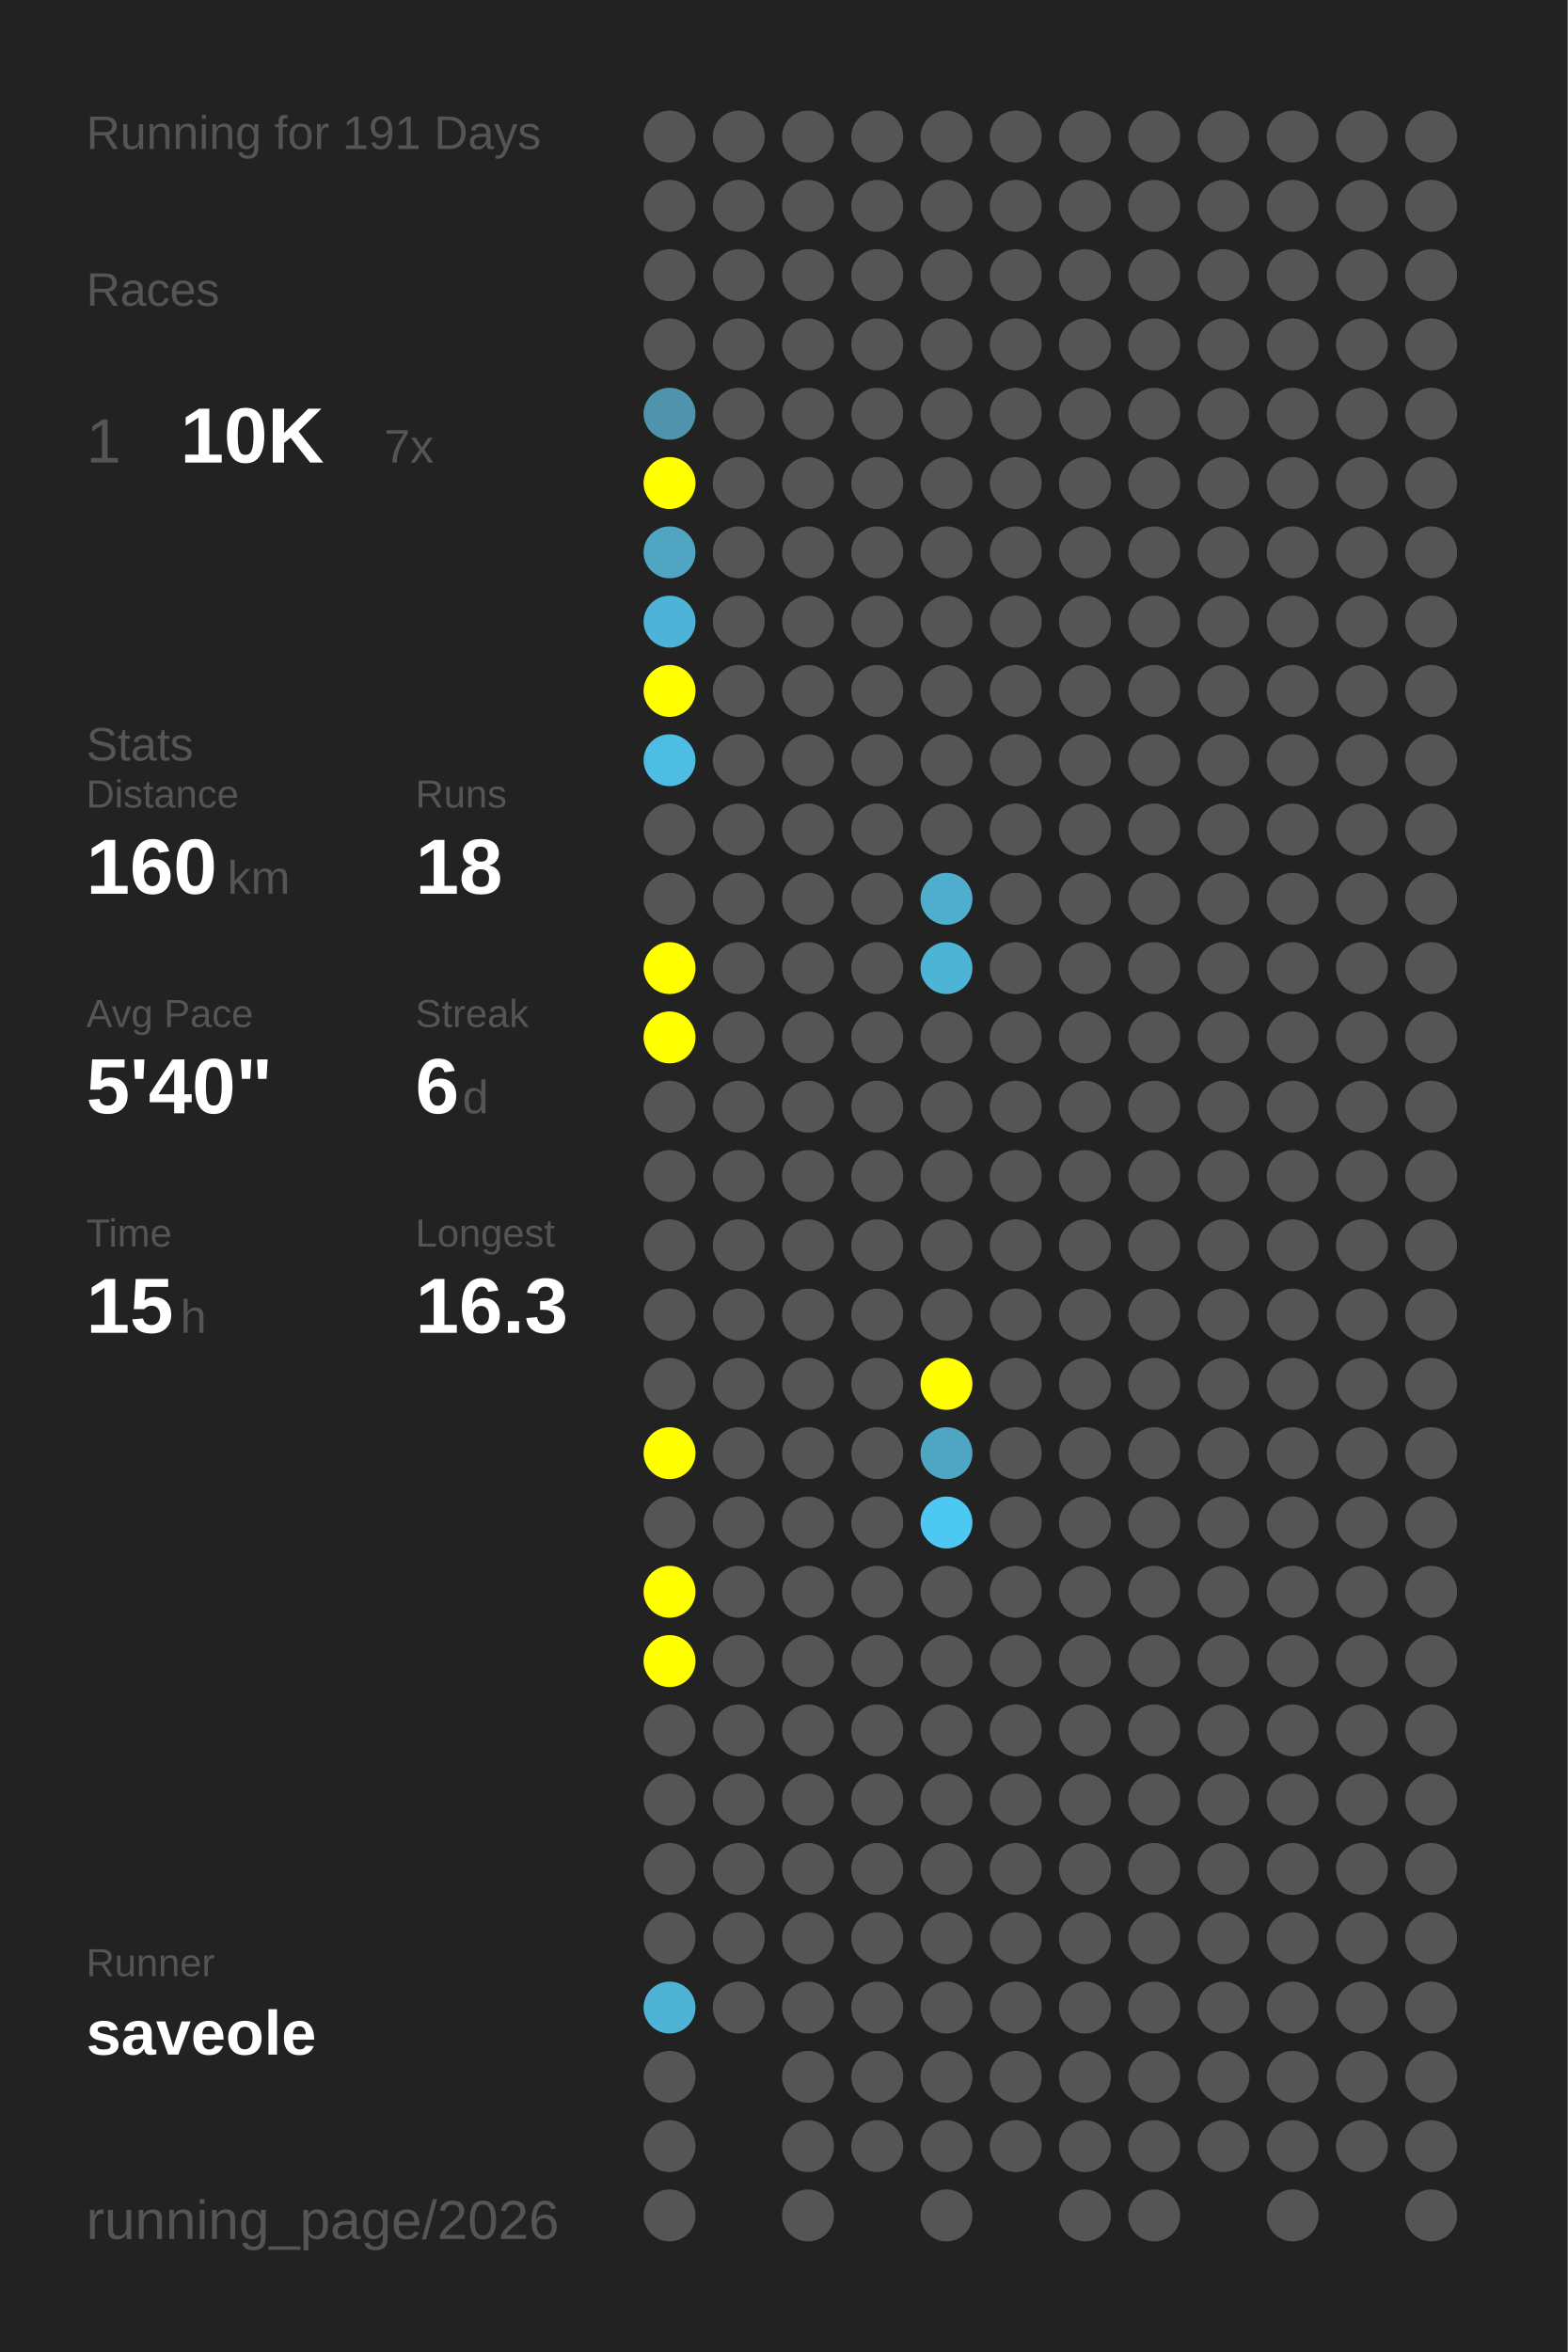
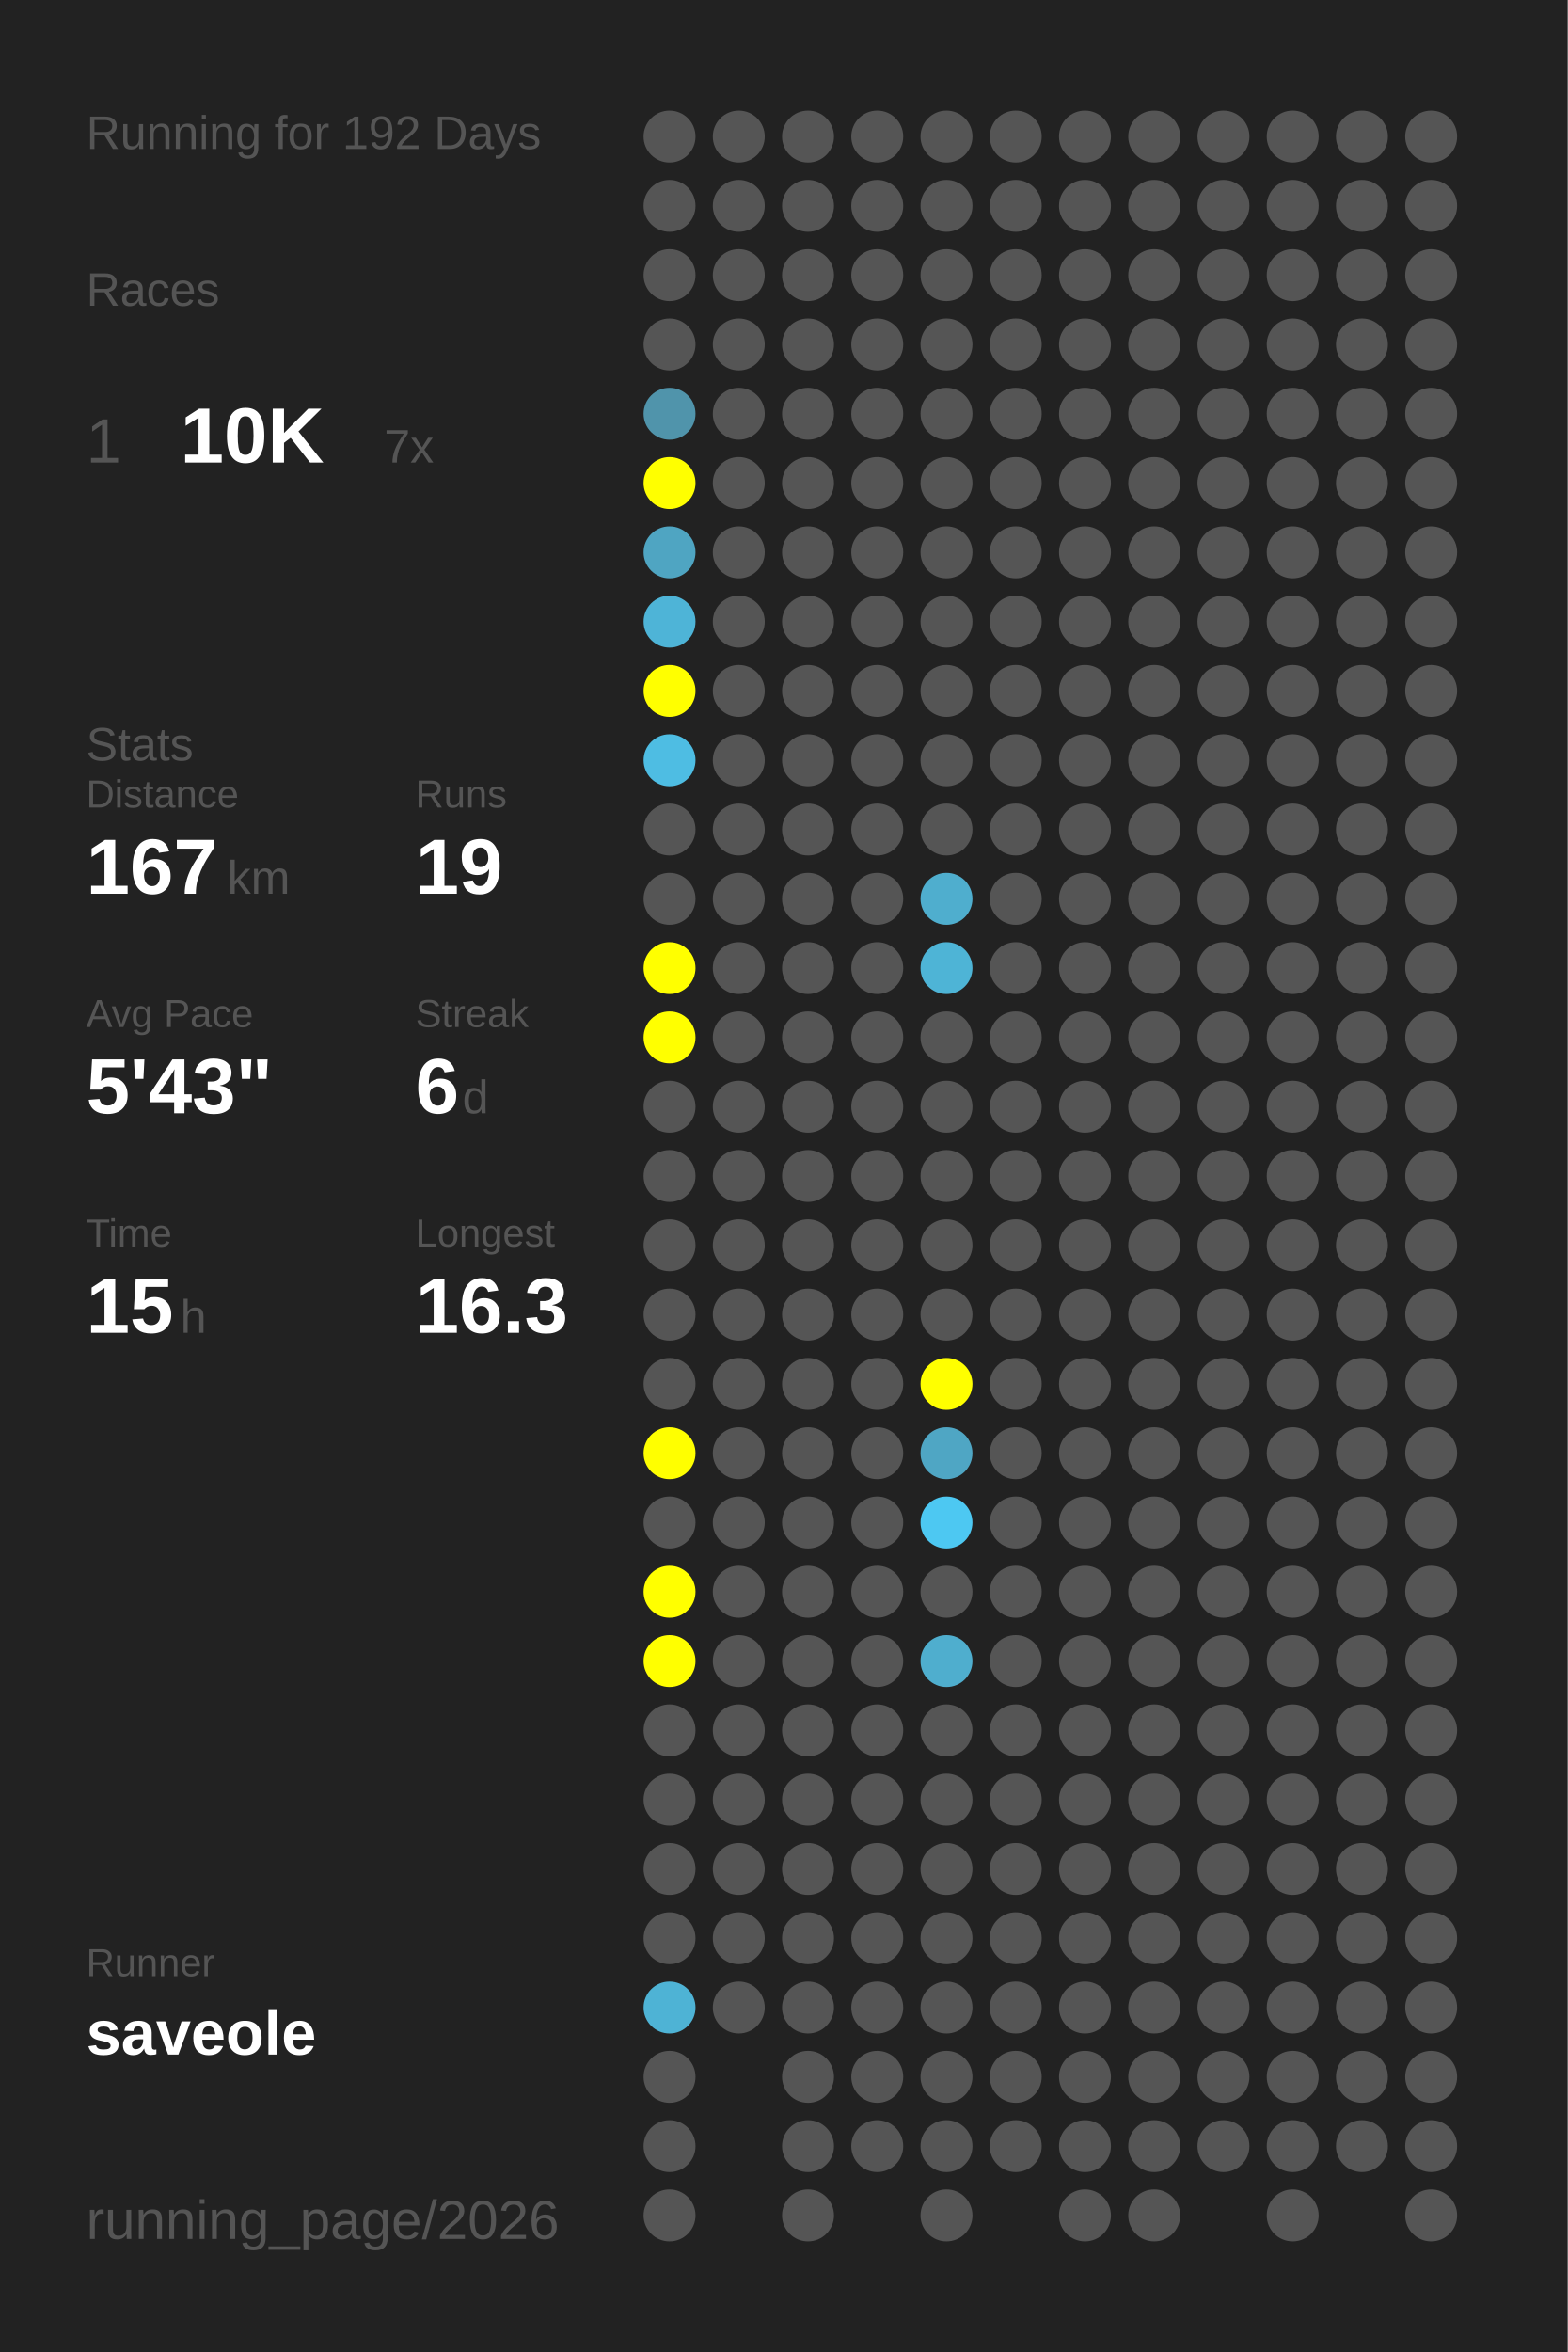
<svg xmlns="http://www.w3.org/2000/svg" baseProfile="full" height="300mm" version="1.1" viewBox="0,0,200,300" width="200mm">
  <defs />
  <rect fill="#222222" height="300" width="200" x="0" y="0" />
-   <text fill="#555555" style="font-size:6px; font-family:Arial;" x="11" y="19">Running for 191 Days</text>
+   <text fill="#555555" style="font-size:6px; font-family:Arial;" x="11" y="19">Running for 192 Days</text>
  <text fill="#555555" style="font-size:6px; font-family:Arial;" x="11" y="39">Races</text>
  <text fill="#555555" style="font-size:8px; font-family:Arial;" x="11" y="59">1</text>
  <text fill="#FFFFFF" style="font-size:10px; font-family:Arial; font-weight:bold;" x="23" y="59">10K</text>
  <text fill="#555555" style="font-size:6px; font-family:Arial;" x="49" y="59">7x</text>
  <text fill="#555555" style="font-size:6px; font-family:Arial;" x="11" y="97">Stats</text>
  <text fill="#555555" style="font-size:5px; font-family:Arial;" x="11" y="103">Distance</text>
-   <text fill="#FFFFFF" style="font-size:10px; font-family:Arial; font-weight:bold;" x="11" y="114">160</text>
+   <text fill="#FFFFFF" style="font-size:10px; font-family:Arial; font-weight:bold;" x="11" y="114">167</text>
  <text fill="#555555" style="font-size:6px; font-family:Arial;" x="29" y="114">km</text>
  <text fill="#555555" style="font-size:5px; font-family:Arial;" x="53" y="103">Runs</text>
-   <text fill="#FFFFFF" style="font-size:10px; font-family:Arial; font-weight:bold;" x="53" y="114">18</text>
+   <text fill="#FFFFFF" style="font-size:10px; font-family:Arial; font-weight:bold;" x="53" y="114">19</text>
  <text fill="#555555" style="font-size:5px; font-family:Arial;" x="11" y="131">Avg Pace</text>
-   <text fill="#FFFFFF" style="font-size:10px; font-family:Arial; font-weight:bold;" x="11" y="142">5'40"</text>
+   <text fill="#FFFFFF" style="font-size:10px; font-family:Arial; font-weight:bold;" x="11" y="142">5'43"</text>
  <text fill="#555555" style="font-size:5px; font-family:Arial;" x="53" y="131">Streak</text>
  <text fill="#FFFFFF" style="font-size:10px; font-family:Arial; font-weight:bold;" x="53" y="142">6</text>
  <text fill="#555555" style="font-size:6px; font-family:Arial;" x="59" y="142">d</text>
  <text fill="#555555" style="font-size:5px; font-family:Arial;" x="11" y="159">Time</text>
  <text fill="#FFFFFF" style="font-size:10px; font-family:Arial; font-weight:bold;" x="11" y="170">15</text>
  <text fill="#555555" style="font-size:6px; font-family:Arial;" x="23" y="170">h</text>
  <text fill="#555555" style="font-size:5px; font-family:Arial;" x="53" y="159">Longest</text>
  <text fill="#FFFFFF" style="font-size:10px; font-family:Arial; font-weight:bold;" x="53" y="170">16.3</text>
  <text fill="#555555" style="font-size:5px; font-family:Arial;" x="11" y="252.065">Runner</text>
  <text fill="#FFFFFF" style="font-size:8px; font-family:Arial; font-weight:bold;" x="11" y="262.065">saveole</text>
  <text fill="#555555" style="font-size:7px; font-family:Arial;" x="11" y="285.581">running_page/2026</text>
  <circle cx="85.417" cy="17.419" fill="#555555" r="3.312" />
  <circle cx="85.417" cy="26.258" fill="#555555" r="3.312" />
  <circle cx="85.417" cy="35.097" fill="#555555" r="3.312" />
  <circle cx="85.417" cy="43.935" fill="#555555" r="3.312" />
  <circle cx="85.417" cy="52.774" fill="#5094ab" r="3.312" />
  <circle cx="85.417" cy="61.613" fill="#FFFF00" r="3.312" />
  <circle cx="85.417" cy="70.452" fill="#4fa5c2" r="3.312" />
  <circle cx="85.417" cy="79.29" fill="#4eb4d7" r="3.312" />
  <circle cx="85.417" cy="88.129" fill="#FFFF00" r="3.312" />
  <circle cx="85.417" cy="96.968" fill="#4ebde3" r="3.312" />
  <circle cx="85.417" cy="105.806" fill="#555555" r="3.312" />
  <circle cx="85.417" cy="114.645" fill="#555555" r="3.312" />
  <circle cx="85.417" cy="123.484" fill="#FFFF00" r="3.312" />
  <circle cx="85.417" cy="132.323" fill="#FFFF00" r="3.312" />
  <circle cx="85.417" cy="141.161" fill="#555555" r="3.312" />
  <circle cx="85.417" cy="150" fill="#555555" r="3.312" />
  <circle cx="85.417" cy="158.839" fill="#555555" r="3.312" />
  <circle cx="85.417" cy="167.677" fill="#555555" r="3.312" />
  <circle cx="85.417" cy="176.516" fill="#555555" r="3.312" />
  <circle cx="85.417" cy="185.355" fill="#FFFF00" r="3.312" />
  <circle cx="85.417" cy="194.194" fill="#555555" r="3.312" />
  <circle cx="85.417" cy="203.032" fill="#FFFF00" r="3.312" />
  <circle cx="85.417" cy="211.871" fill="#FFFF00" r="3.312" />
  <circle cx="85.417" cy="220.71" fill="#555555" r="3.312" />
  <circle cx="85.417" cy="229.548" fill="#555555" r="3.312" />
  <circle cx="85.417" cy="238.387" fill="#555555" r="3.312" />
  <circle cx="85.417" cy="247.226" fill="#555555" r="3.312" />
  <circle cx="85.417" cy="256.065" fill="#4eb3d5" r="3.312" />
  <circle cx="85.417" cy="264.903" fill="#555555" r="3.312" />
  <circle cx="85.417" cy="273.742" fill="#555555" r="3.312" />
  <circle cx="85.417" cy="282.581" fill="#555555" r="3.312" />
  <circle cx="94.25" cy="17.419" fill="#555555" r="3.312" />
  <circle cx="94.25" cy="26.258" fill="#555555" r="3.312" />
  <circle cx="94.25" cy="35.097" fill="#555555" r="3.312" />
  <circle cx="94.25" cy="43.935" fill="#555555" r="3.312" />
  <circle cx="94.25" cy="52.774" fill="#555555" r="3.312" />
  <circle cx="94.25" cy="61.613" fill="#555555" r="3.312" />
  <circle cx="94.25" cy="70.452" fill="#555555" r="3.312" />
  <circle cx="94.25" cy="79.29" fill="#555555" r="3.312" />
  <circle cx="94.25" cy="88.129" fill="#555555" r="3.312" />
  <circle cx="94.25" cy="96.968" fill="#555555" r="3.312" />
  <circle cx="94.25" cy="105.806" fill="#555555" r="3.312" />
  <circle cx="94.25" cy="114.645" fill="#555555" r="3.312" />
  <circle cx="94.25" cy="123.484" fill="#555555" r="3.312" />
  <circle cx="94.25" cy="132.323" fill="#555555" r="3.312" />
  <circle cx="94.25" cy="141.161" fill="#555555" r="3.312" />
  <circle cx="94.25" cy="150" fill="#555555" r="3.312" />
  <circle cx="94.25" cy="158.839" fill="#555555" r="3.312" />
  <circle cx="94.25" cy="167.677" fill="#555555" r="3.312" />
  <circle cx="94.25" cy="176.516" fill="#555555" r="3.312" />
  <circle cx="94.25" cy="185.355" fill="#555555" r="3.312" />
  <circle cx="94.25" cy="194.194" fill="#555555" r="3.312" />
  <circle cx="94.25" cy="203.032" fill="#555555" r="3.312" />
  <circle cx="94.25" cy="211.871" fill="#555555" r="3.312" />
  <circle cx="94.25" cy="220.71" fill="#555555" r="3.312" />
  <circle cx="94.25" cy="229.548" fill="#555555" r="3.312" />
  <circle cx="94.25" cy="238.387" fill="#555555" r="3.312" />
  <circle cx="94.25" cy="247.226" fill="#555555" r="3.312" />
  <circle cx="94.25" cy="256.065" fill="#555555" r="3.312" />
  <circle cx="103.083" cy="17.419" fill="#555555" r="3.312" />
  <circle cx="103.083" cy="26.258" fill="#555555" r="3.312" />
  <circle cx="103.083" cy="35.097" fill="#555555" r="3.312" />
  <circle cx="103.083" cy="43.935" fill="#555555" r="3.312" />
  <circle cx="103.083" cy="52.774" fill="#555555" r="3.312" />
  <circle cx="103.083" cy="61.613" fill="#555555" r="3.312" />
  <circle cx="103.083" cy="70.452" fill="#555555" r="3.312" />
  <circle cx="103.083" cy="79.29" fill="#555555" r="3.312" />
  <circle cx="103.083" cy="88.129" fill="#555555" r="3.312" />
  <circle cx="103.083" cy="96.968" fill="#555555" r="3.312" />
  <circle cx="103.083" cy="105.806" fill="#555555" r="3.312" />
  <circle cx="103.083" cy="114.645" fill="#555555" r="3.312" />
  <circle cx="103.083" cy="123.484" fill="#555555" r="3.312" />
  <circle cx="103.083" cy="132.323" fill="#555555" r="3.312" />
  <circle cx="103.083" cy="141.161" fill="#555555" r="3.312" />
  <circle cx="103.083" cy="150" fill="#555555" r="3.312" />
  <circle cx="103.083" cy="158.839" fill="#555555" r="3.312" />
  <circle cx="103.083" cy="167.677" fill="#555555" r="3.312" />
  <circle cx="103.083" cy="176.516" fill="#555555" r="3.312" />
  <circle cx="103.083" cy="185.355" fill="#555555" r="3.312" />
  <circle cx="103.083" cy="194.194" fill="#555555" r="3.312" />
  <circle cx="103.083" cy="203.032" fill="#555555" r="3.312" />
  <circle cx="103.083" cy="211.871" fill="#555555" r="3.312" />
  <circle cx="103.083" cy="220.71" fill="#555555" r="3.312" />
  <circle cx="103.083" cy="229.548" fill="#555555" r="3.312" />
  <circle cx="103.083" cy="238.387" fill="#555555" r="3.312" />
  <circle cx="103.083" cy="247.226" fill="#555555" r="3.312" />
  <circle cx="103.083" cy="256.065" fill="#555555" r="3.312" />
  <circle cx="103.083" cy="264.903" fill="#555555" r="3.312" />
  <circle cx="103.083" cy="273.742" fill="#555555" r="3.312" />
  <circle cx="103.083" cy="282.581" fill="#555555" r="3.312" />
  <circle cx="111.917" cy="17.419" fill="#555555" r="3.312" />
  <circle cx="111.917" cy="26.258" fill="#555555" r="3.312" />
  <circle cx="111.917" cy="35.097" fill="#555555" r="3.312" />
  <circle cx="111.917" cy="43.935" fill="#555555" r="3.312" />
  <circle cx="111.917" cy="52.774" fill="#555555" r="3.312" />
  <circle cx="111.917" cy="61.613" fill="#555555" r="3.312" />
  <circle cx="111.917" cy="70.452" fill="#555555" r="3.312" />
  <circle cx="111.917" cy="79.29" fill="#555555" r="3.312" />
  <circle cx="111.917" cy="88.129" fill="#555555" r="3.312" />
  <circle cx="111.917" cy="96.968" fill="#555555" r="3.312" />
  <circle cx="111.917" cy="105.806" fill="#555555" r="3.312" />
  <circle cx="111.917" cy="114.645" fill="#555555" r="3.312" />
  <circle cx="111.917" cy="123.484" fill="#555555" r="3.312" />
  <circle cx="111.917" cy="132.323" fill="#555555" r="3.312" />
  <circle cx="111.917" cy="141.161" fill="#555555" r="3.312" />
  <circle cx="111.917" cy="150" fill="#555555" r="3.312" />
  <circle cx="111.917" cy="158.839" fill="#555555" r="3.312" />
  <circle cx="111.917" cy="167.677" fill="#555555" r="3.312" />
  <circle cx="111.917" cy="176.516" fill="#555555" r="3.312" />
  <circle cx="111.917" cy="185.355" fill="#555555" r="3.312" />
  <circle cx="111.917" cy="194.194" fill="#555555" r="3.312" />
  <circle cx="111.917" cy="203.032" fill="#555555" r="3.312" />
  <circle cx="111.917" cy="211.871" fill="#555555" r="3.312" />
  <circle cx="111.917" cy="220.71" fill="#555555" r="3.312" />
  <circle cx="111.917" cy="229.548" fill="#555555" r="3.312" />
  <circle cx="111.917" cy="238.387" fill="#555555" r="3.312" />
  <circle cx="111.917" cy="247.226" fill="#555555" r="3.312" />
  <circle cx="111.917" cy="256.065" fill="#555555" r="3.312" />
  <circle cx="111.917" cy="264.903" fill="#555555" r="3.312" />
  <circle cx="111.917" cy="273.742" fill="#555555" r="3.312" />
  <circle cx="120.75" cy="17.419" fill="#555555" r="3.312" />
  <circle cx="120.75" cy="26.258" fill="#555555" r="3.312" />
  <circle cx="120.75" cy="35.097" fill="#555555" r="3.312" />
  <circle cx="120.75" cy="43.935" fill="#555555" r="3.312" />
  <circle cx="120.75" cy="52.774" fill="#555555" r="3.312" />
  <circle cx="120.75" cy="61.613" fill="#555555" r="3.312" />
  <circle cx="120.75" cy="70.452" fill="#555555" r="3.312" />
  <circle cx="120.75" cy="79.29" fill="#555555" r="3.312" />
  <circle cx="120.75" cy="88.129" fill="#555555" r="3.312" />
  <circle cx="120.75" cy="96.968" fill="#555555" r="3.312" />
  <circle cx="120.75" cy="105.806" fill="#555555" r="3.312" />
  <circle cx="120.75" cy="114.645" fill="#4faece" r="3.312" />
  <circle cx="120.75" cy="123.484" fill="#4eb4d6" r="3.312" />
  <circle cx="120.75" cy="132.323" fill="#555555" r="3.312" />
  <circle cx="120.75" cy="141.161" fill="#555555" r="3.312" />
  <circle cx="120.75" cy="150" fill="#555555" r="3.312" />
  <circle cx="120.75" cy="158.839" fill="#555555" r="3.312" />
  <circle cx="120.75" cy="167.677" fill="#555555" r="3.312" />
  <circle cx="120.75" cy="176.516" fill="#FFFF00" r="3.312" />
  <circle cx="120.75" cy="185.355" fill="#4fa6c4" r="3.312" />
  <circle cx="120.75" cy="194.194" fill="#4dc8f2" r="3.312" />
  <circle cx="120.75" cy="203.032" fill="#555555" r="3.312" />
-   <circle cx="120.75" cy="211.871" fill="#555555" r="3.312" />
+   <circle cx="120.75" cy="211.871" fill="#4faece" r="3.312" />
  <circle cx="120.75" cy="220.71" fill="#555555" r="3.312" />
  <circle cx="120.75" cy="229.548" fill="#555555" r="3.312" />
  <circle cx="120.75" cy="238.387" fill="#555555" r="3.312" />
  <circle cx="120.75" cy="247.226" fill="#555555" r="3.312" />
  <circle cx="120.75" cy="256.065" fill="#555555" r="3.312" />
  <circle cx="120.75" cy="264.903" fill="#555555" r="3.312" />
  <circle cx="120.75" cy="273.742" fill="#555555" r="3.312" />
  <circle cx="120.75" cy="282.581" fill="#555555" r="3.312" />
  <circle cx="129.583" cy="17.419" fill="#555555" r="3.312" />
  <circle cx="129.583" cy="26.258" fill="#555555" r="3.312" />
  <circle cx="129.583" cy="35.097" fill="#555555" r="3.312" />
  <circle cx="129.583" cy="43.935" fill="#555555" r="3.312" />
  <circle cx="129.583" cy="52.774" fill="#555555" r="3.312" />
  <circle cx="129.583" cy="61.613" fill="#555555" r="3.312" />
  <circle cx="129.583" cy="70.452" fill="#555555" r="3.312" />
  <circle cx="129.583" cy="79.29" fill="#555555" r="3.312" />
  <circle cx="129.583" cy="88.129" fill="#555555" r="3.312" />
  <circle cx="129.583" cy="96.968" fill="#555555" r="3.312" />
  <circle cx="129.583" cy="105.806" fill="#555555" r="3.312" />
  <circle cx="129.583" cy="114.645" fill="#555555" r="3.312" />
  <circle cx="129.583" cy="123.484" fill="#555555" r="3.312" />
  <circle cx="129.583" cy="132.323" fill="#555555" r="3.312" />
  <circle cx="129.583" cy="141.161" fill="#555555" r="3.312" />
  <circle cx="129.583" cy="150" fill="#555555" r="3.312" />
  <circle cx="129.583" cy="158.839" fill="#555555" r="3.312" />
  <circle cx="129.583" cy="167.677" fill="#555555" r="3.312" />
  <circle cx="129.583" cy="176.516" fill="#555555" r="3.312" />
  <circle cx="129.583" cy="185.355" fill="#555555" r="3.312" />
  <circle cx="129.583" cy="194.194" fill="#555555" r="3.312" />
  <circle cx="129.583" cy="203.032" fill="#555555" r="3.312" />
  <circle cx="129.583" cy="211.871" fill="#555555" r="3.312" />
  <circle cx="129.583" cy="220.71" fill="#555555" r="3.312" />
  <circle cx="129.583" cy="229.548" fill="#555555" r="3.312" />
  <circle cx="129.583" cy="238.387" fill="#555555" r="3.312" />
  <circle cx="129.583" cy="247.226" fill="#555555" r="3.312" />
  <circle cx="129.583" cy="256.065" fill="#555555" r="3.312" />
  <circle cx="129.583" cy="264.903" fill="#555555" r="3.312" />
  <circle cx="129.583" cy="273.742" fill="#555555" r="3.312" />
  <circle cx="138.417" cy="17.419" fill="#555555" r="3.312" />
  <circle cx="138.417" cy="26.258" fill="#555555" r="3.312" />
  <circle cx="138.417" cy="35.097" fill="#555555" r="3.312" />
  <circle cx="138.417" cy="43.935" fill="#555555" r="3.312" />
  <circle cx="138.417" cy="52.774" fill="#555555" r="3.312" />
  <circle cx="138.417" cy="61.613" fill="#555555" r="3.312" />
  <circle cx="138.417" cy="70.452" fill="#555555" r="3.312" />
  <circle cx="138.417" cy="79.29" fill="#555555" r="3.312" />
  <circle cx="138.417" cy="88.129" fill="#555555" r="3.312" />
  <circle cx="138.417" cy="96.968" fill="#555555" r="3.312" />
  <circle cx="138.417" cy="105.806" fill="#555555" r="3.312" />
  <circle cx="138.417" cy="114.645" fill="#555555" r="3.312" />
  <circle cx="138.417" cy="123.484" fill="#555555" r="3.312" />
  <circle cx="138.417" cy="132.323" fill="#555555" r="3.312" />
  <circle cx="138.417" cy="141.161" fill="#555555" r="3.312" />
  <circle cx="138.417" cy="150" fill="#555555" r="3.312" />
  <circle cx="138.417" cy="158.839" fill="#555555" r="3.312" />
  <circle cx="138.417" cy="167.677" fill="#555555" r="3.312" />
  <circle cx="138.417" cy="176.516" fill="#555555" r="3.312" />
  <circle cx="138.417" cy="185.355" fill="#555555" r="3.312" />
  <circle cx="138.417" cy="194.194" fill="#555555" r="3.312" />
  <circle cx="138.417" cy="203.032" fill="#555555" r="3.312" />
  <circle cx="138.417" cy="211.871" fill="#555555" r="3.312" />
  <circle cx="138.417" cy="220.71" fill="#555555" r="3.312" />
  <circle cx="138.417" cy="229.548" fill="#555555" r="3.312" />
  <circle cx="138.417" cy="238.387" fill="#555555" r="3.312" />
  <circle cx="138.417" cy="247.226" fill="#555555" r="3.312" />
  <circle cx="138.417" cy="256.065" fill="#555555" r="3.312" />
  <circle cx="138.417" cy="264.903" fill="#555555" r="3.312" />
  <circle cx="138.417" cy="273.742" fill="#555555" r="3.312" />
  <circle cx="138.417" cy="282.581" fill="#555555" r="3.312" />
  <circle cx="147.25" cy="17.419" fill="#555555" r="3.312" />
  <circle cx="147.25" cy="26.258" fill="#555555" r="3.312" />
  <circle cx="147.25" cy="35.097" fill="#555555" r="3.312" />
  <circle cx="147.25" cy="43.935" fill="#555555" r="3.312" />
  <circle cx="147.25" cy="52.774" fill="#555555" r="3.312" />
  <circle cx="147.25" cy="61.613" fill="#555555" r="3.312" />
  <circle cx="147.25" cy="70.452" fill="#555555" r="3.312" />
  <circle cx="147.25" cy="79.29" fill="#555555" r="3.312" />
  <circle cx="147.25" cy="88.129" fill="#555555" r="3.312" />
  <circle cx="147.25" cy="96.968" fill="#555555" r="3.312" />
  <circle cx="147.25" cy="105.806" fill="#555555" r="3.312" />
  <circle cx="147.25" cy="114.645" fill="#555555" r="3.312" />
  <circle cx="147.25" cy="123.484" fill="#555555" r="3.312" />
  <circle cx="147.25" cy="132.323" fill="#555555" r="3.312" />
  <circle cx="147.25" cy="141.161" fill="#555555" r="3.312" />
  <circle cx="147.25" cy="150" fill="#555555" r="3.312" />
  <circle cx="147.25" cy="158.839" fill="#555555" r="3.312" />
  <circle cx="147.25" cy="167.677" fill="#555555" r="3.312" />
  <circle cx="147.25" cy="176.516" fill="#555555" r="3.312" />
  <circle cx="147.25" cy="185.355" fill="#555555" r="3.312" />
  <circle cx="147.25" cy="194.194" fill="#555555" r="3.312" />
  <circle cx="147.25" cy="203.032" fill="#555555" r="3.312" />
  <circle cx="147.25" cy="211.871" fill="#555555" r="3.312" />
  <circle cx="147.25" cy="220.71" fill="#555555" r="3.312" />
  <circle cx="147.25" cy="229.548" fill="#555555" r="3.312" />
  <circle cx="147.25" cy="238.387" fill="#555555" r="3.312" />
  <circle cx="147.25" cy="247.226" fill="#555555" r="3.312" />
  <circle cx="147.25" cy="256.065" fill="#555555" r="3.312" />
  <circle cx="147.25" cy="264.903" fill="#555555" r="3.312" />
  <circle cx="147.25" cy="273.742" fill="#555555" r="3.312" />
  <circle cx="147.25" cy="282.581" fill="#555555" r="3.312" />
  <circle cx="156.083" cy="17.419" fill="#555555" r="3.312" />
  <circle cx="156.083" cy="26.258" fill="#555555" r="3.312" />
  <circle cx="156.083" cy="35.097" fill="#555555" r="3.312" />
  <circle cx="156.083" cy="43.935" fill="#555555" r="3.312" />
  <circle cx="156.083" cy="52.774" fill="#555555" r="3.312" />
  <circle cx="156.083" cy="61.613" fill="#555555" r="3.312" />
  <circle cx="156.083" cy="70.452" fill="#555555" r="3.312" />
  <circle cx="156.083" cy="79.29" fill="#555555" r="3.312" />
  <circle cx="156.083" cy="88.129" fill="#555555" r="3.312" />
  <circle cx="156.083" cy="96.968" fill="#555555" r="3.312" />
  <circle cx="156.083" cy="105.806" fill="#555555" r="3.312" />
  <circle cx="156.083" cy="114.645" fill="#555555" r="3.312" />
  <circle cx="156.083" cy="123.484" fill="#555555" r="3.312" />
  <circle cx="156.083" cy="132.323" fill="#555555" r="3.312" />
  <circle cx="156.083" cy="141.161" fill="#555555" r="3.312" />
  <circle cx="156.083" cy="150" fill="#555555" r="3.312" />
  <circle cx="156.083" cy="158.839" fill="#555555" r="3.312" />
  <circle cx="156.083" cy="167.677" fill="#555555" r="3.312" />
  <circle cx="156.083" cy="176.516" fill="#555555" r="3.312" />
  <circle cx="156.083" cy="185.355" fill="#555555" r="3.312" />
  <circle cx="156.083" cy="194.194" fill="#555555" r="3.312" />
  <circle cx="156.083" cy="203.032" fill="#555555" r="3.312" />
  <circle cx="156.083" cy="211.871" fill="#555555" r="3.312" />
  <circle cx="156.083" cy="220.71" fill="#555555" r="3.312" />
  <circle cx="156.083" cy="229.548" fill="#555555" r="3.312" />
  <circle cx="156.083" cy="238.387" fill="#555555" r="3.312" />
  <circle cx="156.083" cy="247.226" fill="#555555" r="3.312" />
  <circle cx="156.083" cy="256.065" fill="#555555" r="3.312" />
  <circle cx="156.083" cy="264.903" fill="#555555" r="3.312" />
  <circle cx="156.083" cy="273.742" fill="#555555" r="3.312" />
  <circle cx="164.917" cy="17.419" fill="#555555" r="3.312" />
  <circle cx="164.917" cy="26.258" fill="#555555" r="3.312" />
  <circle cx="164.917" cy="35.097" fill="#555555" r="3.312" />
  <circle cx="164.917" cy="43.935" fill="#555555" r="3.312" />
  <circle cx="164.917" cy="52.774" fill="#555555" r="3.312" />
  <circle cx="164.917" cy="61.613" fill="#555555" r="3.312" />
  <circle cx="164.917" cy="70.452" fill="#555555" r="3.312" />
  <circle cx="164.917" cy="79.29" fill="#555555" r="3.312" />
  <circle cx="164.917" cy="88.129" fill="#555555" r="3.312" />
  <circle cx="164.917" cy="96.968" fill="#555555" r="3.312" />
  <circle cx="164.917" cy="105.806" fill="#555555" r="3.312" />
  <circle cx="164.917" cy="114.645" fill="#555555" r="3.312" />
  <circle cx="164.917" cy="123.484" fill="#555555" r="3.312" />
  <circle cx="164.917" cy="132.323" fill="#555555" r="3.312" />
  <circle cx="164.917" cy="141.161" fill="#555555" r="3.312" />
  <circle cx="164.917" cy="150" fill="#555555" r="3.312" />
  <circle cx="164.917" cy="158.839" fill="#555555" r="3.312" />
  <circle cx="164.917" cy="167.677" fill="#555555" r="3.312" />
  <circle cx="164.917" cy="176.516" fill="#555555" r="3.312" />
  <circle cx="164.917" cy="185.355" fill="#555555" r="3.312" />
  <circle cx="164.917" cy="194.194" fill="#555555" r="3.312" />
  <circle cx="164.917" cy="203.032" fill="#555555" r="3.312" />
  <circle cx="164.917" cy="211.871" fill="#555555" r="3.312" />
  <circle cx="164.917" cy="220.71" fill="#555555" r="3.312" />
  <circle cx="164.917" cy="229.548" fill="#555555" r="3.312" />
  <circle cx="164.917" cy="238.387" fill="#555555" r="3.312" />
  <circle cx="164.917" cy="247.226" fill="#555555" r="3.312" />
  <circle cx="164.917" cy="256.065" fill="#555555" r="3.312" />
  <circle cx="164.917" cy="264.903" fill="#555555" r="3.312" />
  <circle cx="164.917" cy="273.742" fill="#555555" r="3.312" />
  <circle cx="164.917" cy="282.581" fill="#555555" r="3.312" />
  <circle cx="173.75" cy="17.419" fill="#555555" r="3.312" />
  <circle cx="173.75" cy="26.258" fill="#555555" r="3.312" />
  <circle cx="173.75" cy="35.097" fill="#555555" r="3.312" />
  <circle cx="173.75" cy="43.935" fill="#555555" r="3.312" />
  <circle cx="173.75" cy="52.774" fill="#555555" r="3.312" />
  <circle cx="173.75" cy="61.613" fill="#555555" r="3.312" />
  <circle cx="173.75" cy="70.452" fill="#555555" r="3.312" />
  <circle cx="173.75" cy="79.29" fill="#555555" r="3.312" />
  <circle cx="173.75" cy="88.129" fill="#555555" r="3.312" />
  <circle cx="173.75" cy="96.968" fill="#555555" r="3.312" />
  <circle cx="173.75" cy="105.806" fill="#555555" r="3.312" />
  <circle cx="173.75" cy="114.645" fill="#555555" r="3.312" />
  <circle cx="173.75" cy="123.484" fill="#555555" r="3.312" />
  <circle cx="173.75" cy="132.323" fill="#555555" r="3.312" />
  <circle cx="173.75" cy="141.161" fill="#555555" r="3.312" />
  <circle cx="173.75" cy="150" fill="#555555" r="3.312" />
  <circle cx="173.75" cy="158.839" fill="#555555" r="3.312" />
  <circle cx="173.75" cy="167.677" fill="#555555" r="3.312" />
  <circle cx="173.75" cy="176.516" fill="#555555" r="3.312" />
  <circle cx="173.75" cy="185.355" fill="#555555" r="3.312" />
  <circle cx="173.75" cy="194.194" fill="#555555" r="3.312" />
  <circle cx="173.75" cy="203.032" fill="#555555" r="3.312" />
  <circle cx="173.75" cy="211.871" fill="#555555" r="3.312" />
  <circle cx="173.75" cy="220.71" fill="#555555" r="3.312" />
  <circle cx="173.75" cy="229.548" fill="#555555" r="3.312" />
  <circle cx="173.75" cy="238.387" fill="#555555" r="3.312" />
  <circle cx="173.75" cy="247.226" fill="#555555" r="3.312" />
  <circle cx="173.75" cy="256.065" fill="#555555" r="3.312" />
  <circle cx="173.75" cy="264.903" fill="#555555" r="3.312" />
  <circle cx="173.75" cy="273.742" fill="#555555" r="3.312" />
  <circle cx="182.583" cy="17.419" fill="#555555" r="3.312" />
  <circle cx="182.583" cy="26.258" fill="#555555" r="3.312" />
  <circle cx="182.583" cy="35.097" fill="#555555" r="3.312" />
  <circle cx="182.583" cy="43.935" fill="#555555" r="3.312" />
  <circle cx="182.583" cy="52.774" fill="#555555" r="3.312" />
  <circle cx="182.583" cy="61.613" fill="#555555" r="3.312" />
  <circle cx="182.583" cy="70.452" fill="#555555" r="3.312" />
  <circle cx="182.583" cy="79.29" fill="#555555" r="3.312" />
  <circle cx="182.583" cy="88.129" fill="#555555" r="3.312" />
  <circle cx="182.583" cy="96.968" fill="#555555" r="3.312" />
  <circle cx="182.583" cy="105.806" fill="#555555" r="3.312" />
  <circle cx="182.583" cy="114.645" fill="#555555" r="3.312" />
  <circle cx="182.583" cy="123.484" fill="#555555" r="3.312" />
  <circle cx="182.583" cy="132.323" fill="#555555" r="3.312" />
  <circle cx="182.583" cy="141.161" fill="#555555" r="3.312" />
  <circle cx="182.583" cy="150" fill="#555555" r="3.312" />
  <circle cx="182.583" cy="158.839" fill="#555555" r="3.312" />
  <circle cx="182.583" cy="167.677" fill="#555555" r="3.312" />
  <circle cx="182.583" cy="176.516" fill="#555555" r="3.312" />
  <circle cx="182.583" cy="185.355" fill="#555555" r="3.312" />
  <circle cx="182.583" cy="194.194" fill="#555555" r="3.312" />
  <circle cx="182.583" cy="203.032" fill="#555555" r="3.312" />
  <circle cx="182.583" cy="211.871" fill="#555555" r="3.312" />
  <circle cx="182.583" cy="220.71" fill="#555555" r="3.312" />
  <circle cx="182.583" cy="229.548" fill="#555555" r="3.312" />
  <circle cx="182.583" cy="238.387" fill="#555555" r="3.312" />
  <circle cx="182.583" cy="247.226" fill="#555555" r="3.312" />
  <circle cx="182.583" cy="256.065" fill="#555555" r="3.312" />
  <circle cx="182.583" cy="264.903" fill="#555555" r="3.312" />
  <circle cx="182.583" cy="273.742" fill="#555555" r="3.312" />
  <circle cx="182.583" cy="282.581" fill="#555555" r="3.312" />
</svg>
